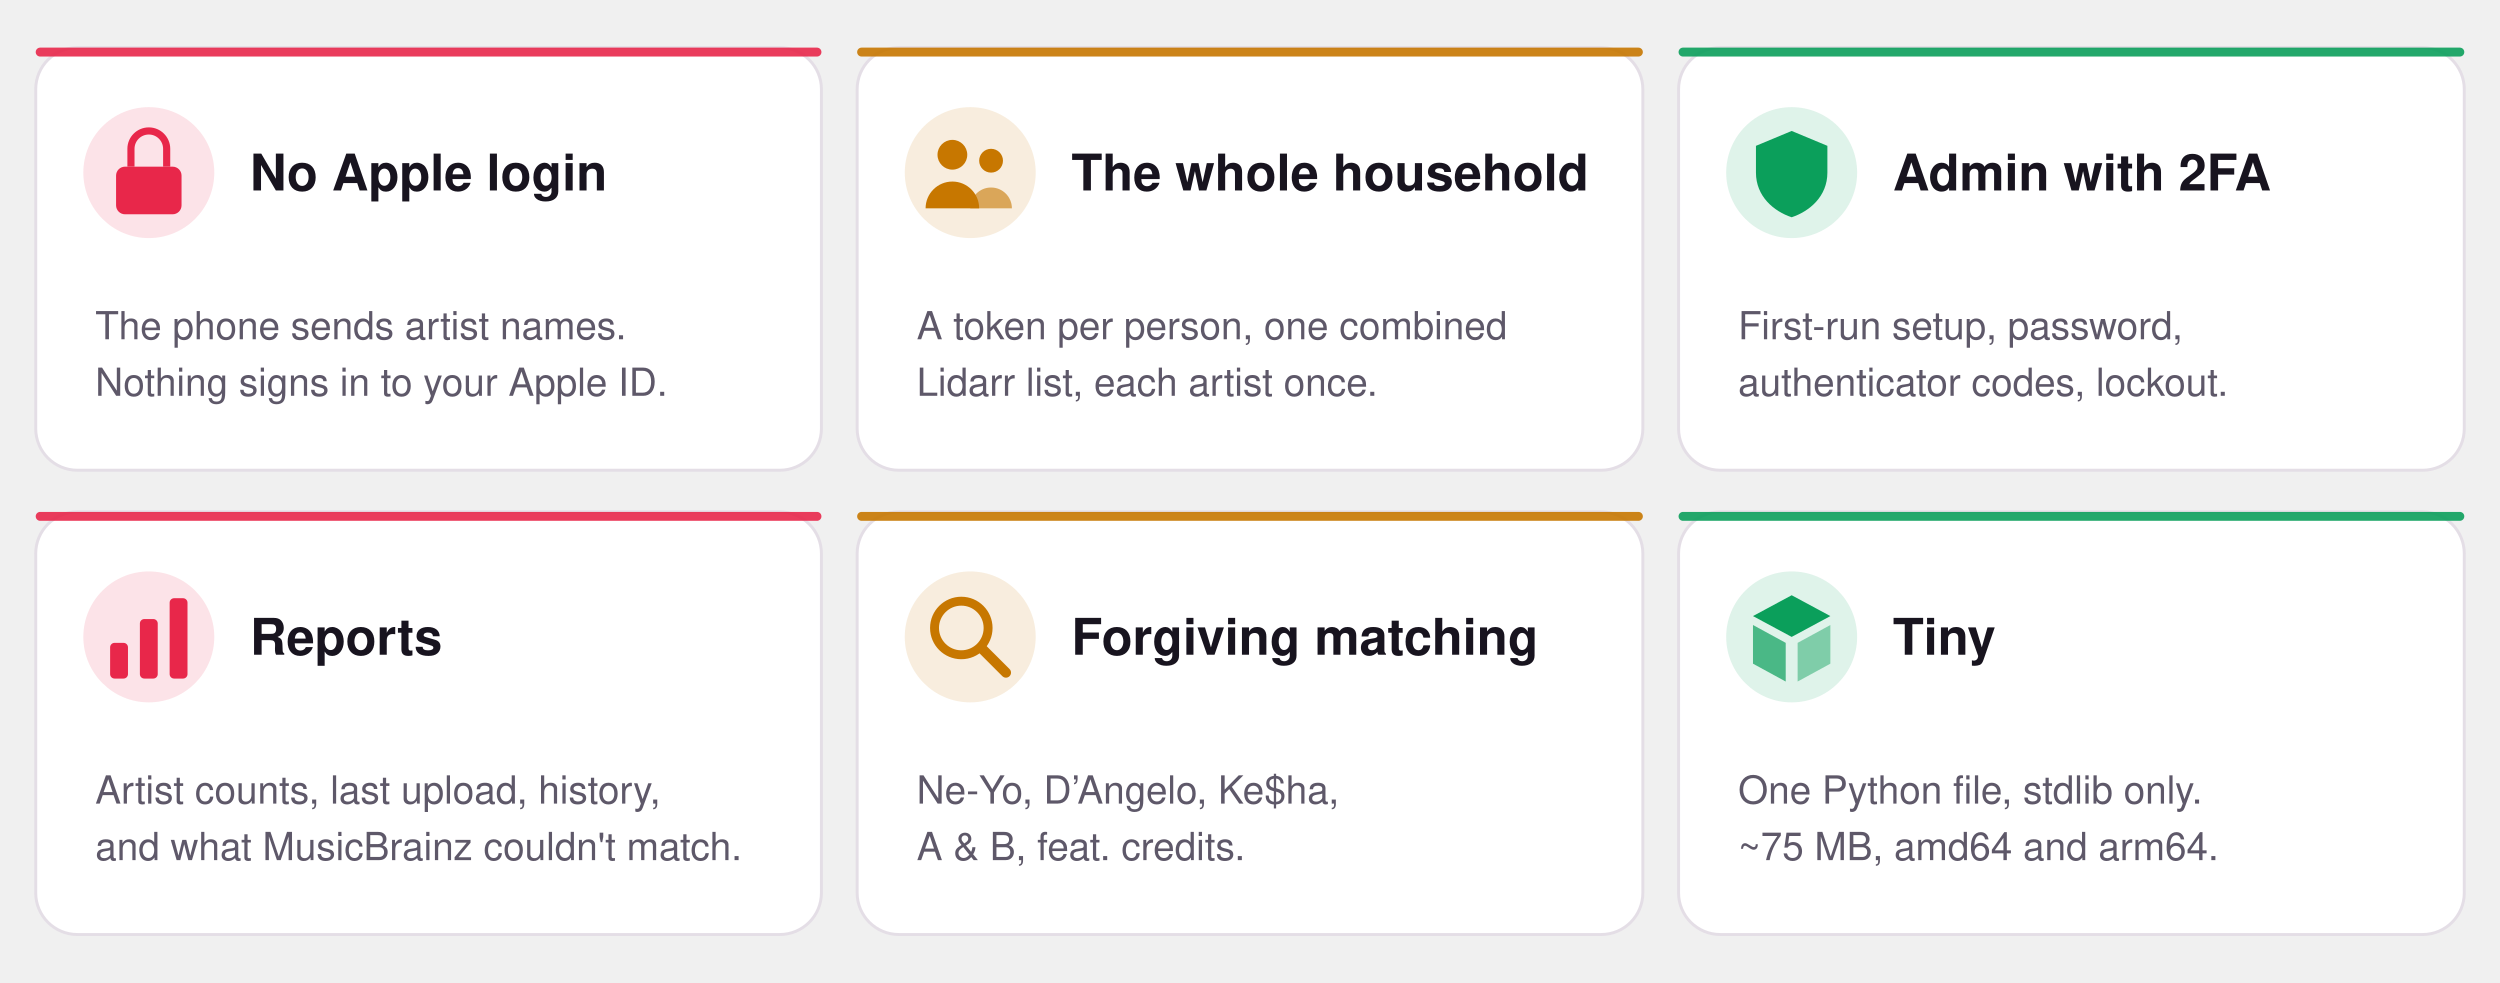
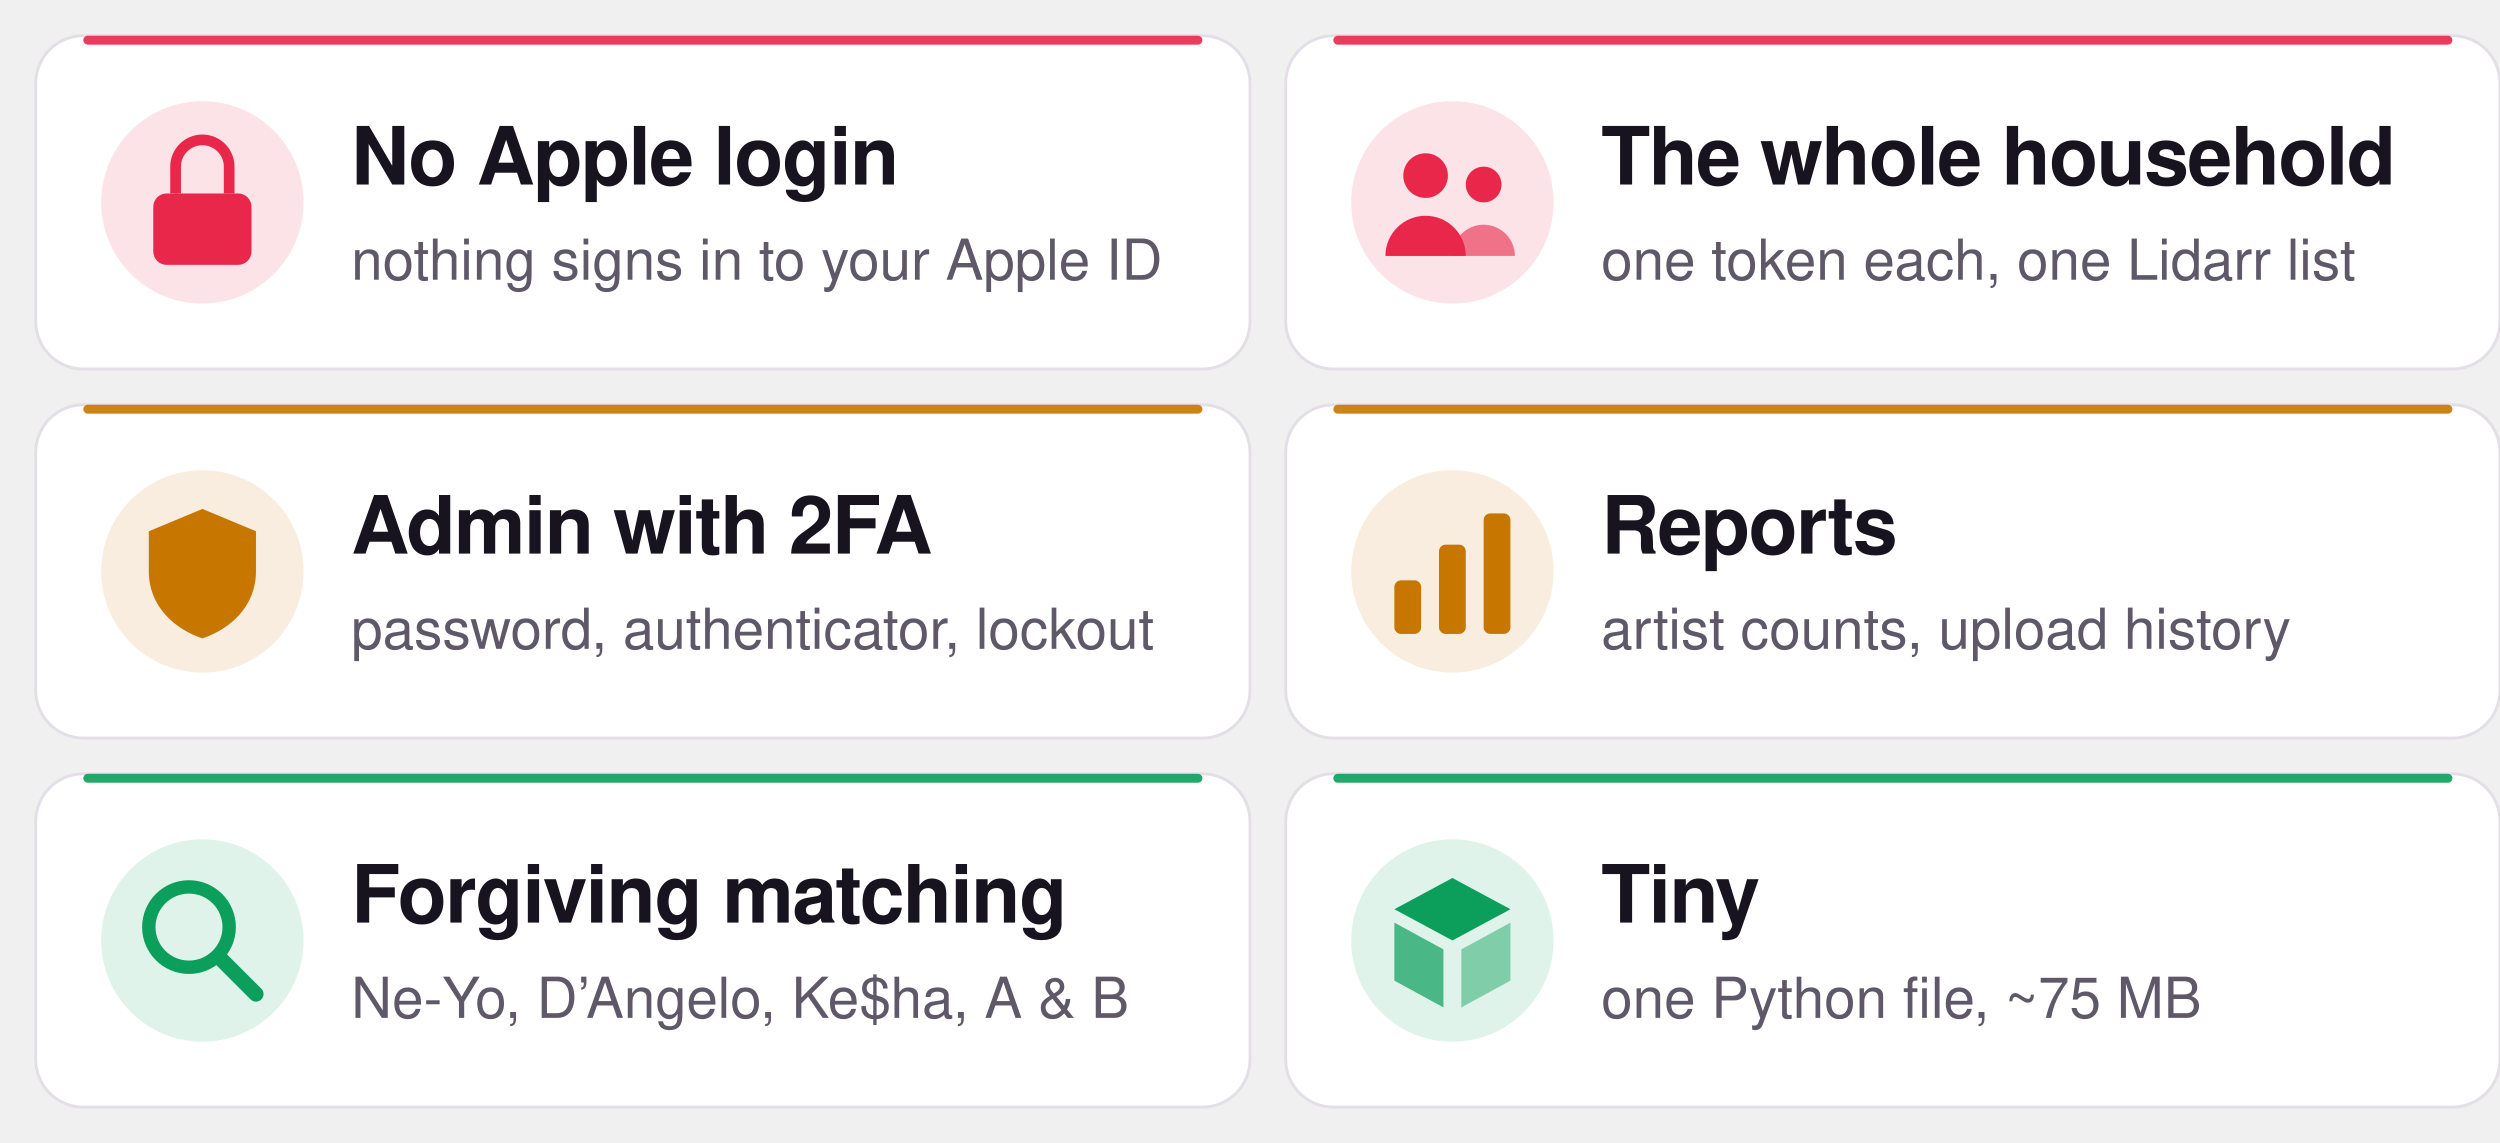
- <svg xmlns="http://www.w3.org/2000/svg" viewBox="0 0 840 330" width="840" height="330" role="img" aria-label="Features: no Apple login, whole household, admin with 2FA, reports, forgiving matching, tiny">
-   <rect width="840" height="330" fill="none" />
+ <svg xmlns="http://www.w3.org/2000/svg" viewBox="0 0 840 384" width="840" height="384" role="img" aria-label="Features: no Apple login; the whole household on one list; admin with two-factor sign-in; reports; forgiving name matching; tiny">
  <g>
-     <rect x="12" y="16" width="264" height="142" rx="14" fill="#ffffff" stroke="#e4dee6" />
-     <rect x="12" y="16" width="264" height="3" rx="1.5" fill="#e8274a" opacity="0.9">
+     <rect x="12" y="12" width="408" height="112" rx="16" fill="#ffffff" stroke="#e4dee6" />
+     <rect x="28" y="12" width="376" height="3" rx="1.5" fill="#e8274a" opacity="0.9">
      <animate attributeName="opacity" values="0.9;0.35;0.9" dur="4.0s" repeatCount="indefinite" />
    </rect>
-     <circle cx="50" cy="58" r="22" fill="#e8274a" opacity="0.13" />
-     <g transform="translate(50 58)" fill="#e8274a" stroke="#e8274a" stroke-width="0">
+     <circle cx="68" cy="68.0" r="34" fill="#e8274a" opacity="0.13" />
+     <g transform="translate(68 68.0) scale(1.5)" fill="#e8274a" stroke="#e8274a" stroke-width="0">
      <rect x="-11" y="-2" width="22" height="16" rx="3" />
      <path d="M -6 -2 V -8 A 6 6 0 0 1 6 -8 V -2" fill="none" stroke-width="2.4" />
    </g>
-     <text x="84" y="64" font-family="-apple-system, BlinkMacSystemFont, 'Segoe UI', Helvetica, Arial, sans-serif" font-size="17" font-weight="700" fill="#18141f">No Apple login</text>
-     <text x="32" y="114" font-family="-apple-system, BlinkMacSystemFont, 'Segoe UI', Helvetica, Arial, sans-serif" font-size="13" fill="#5e5869">The phone sends artist names.</text>
-     <text x="32" y="133" font-family="-apple-system, BlinkMacSystemFont, 'Segoe UI', Helvetica, Arial, sans-serif" font-size="13" fill="#5e5869">Nothing signs in to your Apple ID.</text>
+     <text x="118" y="62" font-family="-apple-system, BlinkMacSystemFont, 'Segoe UI', Helvetica, Arial, sans-serif" font-size="27" font-weight="750" letter-spacing="-0.5" fill="#18141f">No Apple login</text>
+     <text x="118" y="94" font-family="-apple-system, BlinkMacSystemFont, 'Segoe UI', Helvetica, Arial, sans-serif" font-size="19" fill="#5e5869">nothing signs in to your Apple ID</text>
  </g>
  <g>
-     <rect x="288" y="16" width="264" height="142" rx="14" fill="#ffffff" stroke="#e4dee6" />
-     <rect x="288" y="16" width="264" height="3" rx="1.5" fill="#c77700" opacity="0.9">
+     <rect x="432" y="12" width="408" height="112" rx="16" fill="#ffffff" stroke="#e4dee6" />
+     <rect x="448" y="12" width="376" height="3" rx="1.5" fill="#e8274a" opacity="0.9">
      <animate attributeName="opacity" values="0.9;0.35;0.9" dur="4.6s" repeatCount="indefinite" />
    </rect>
-     <circle cx="326" cy="58" r="22" fill="#c77700" opacity="0.13" />
-     <g transform="translate(326 58)" fill="#c77700" stroke="#c77700" stroke-width="0">
+     <circle cx="488" cy="68.0" r="34" fill="#e8274a" opacity="0.13" />
+     <g transform="translate(488 68.0) scale(1.5)" fill="#e8274a" stroke="#e8274a" stroke-width="0">
      <circle cx="-6" cy="-6" r="5" />
      <circle cx="7" cy="-4" r="4" />
      <path d="M -15 12 A 9 9 0 0 1 3 12 Z" />
      <path d="M 0 12 A 7 7 0 0 1 14 12 Z" opacity="0.6" />
    </g>
-     <text x="360" y="64" font-family="-apple-system, BlinkMacSystemFont, 'Segoe UI', Helvetica, Arial, sans-serif" font-size="17" font-weight="700" fill="#18141f">The whole household</text>
-     <text x="308" y="114" font-family="-apple-system, BlinkMacSystemFont, 'Segoe UI', Helvetica, Arial, sans-serif" font-size="13" fill="#5e5869">A token per person, one combined</text>
-     <text x="308" y="133" font-family="-apple-system, BlinkMacSystemFont, 'Segoe UI', Helvetica, Arial, sans-serif" font-size="13" fill="#5e5869">Lidarr list, each artist once.</text>
+     <text x="538" y="62" font-family="-apple-system, BlinkMacSystemFont, 'Segoe UI', Helvetica, Arial, sans-serif" font-size="27" font-weight="750" letter-spacing="-0.5" fill="#18141f">The whole household</text>
+     <text x="538" y="94" font-family="-apple-system, BlinkMacSystemFont, 'Segoe UI', Helvetica, Arial, sans-serif" font-size="19" fill="#5e5869">one token each, one Lidarr list</text>
  </g>
  <g>
-     <rect x="564" y="16" width="264" height="142" rx="14" fill="#ffffff" stroke="#e4dee6" />
-     <rect x="564" y="16" width="264" height="3" rx="1.5" fill="#0b9f5b" opacity="0.9">
+     <rect x="12" y="136" width="408" height="112" rx="16" fill="#ffffff" stroke="#e4dee6" />
+     <rect x="28" y="136" width="376" height="3" rx="1.5" fill="#c77700" opacity="0.9">
      <animate attributeName="opacity" values="0.9;0.35;0.9" dur="5.2s" repeatCount="indefinite" />
    </rect>
-     <circle cx="602" cy="58" r="22" fill="#0b9f5b" opacity="0.13" />
-     <g transform="translate(602 58)" fill="#0b9f5b" stroke="#0b9f5b" stroke-width="0">
+     <circle cx="68" cy="192.0" r="34" fill="#c77700" opacity="0.13" />
+     <g transform="translate(68 192.0) scale(1.5)" fill="#c77700" stroke="#c77700" stroke-width="0">
      <path d="M 0 -14 L 12 -9 V 0 C 12 8 6 13 0 15 C -6 13 -12 8 -12 0 V -9 Z" />
      <path d="M -5 0 L -1 4 L 6 -4" fill="none" stroke-width="2.6" />
    </g>
-     <text x="636" y="64" font-family="-apple-system, BlinkMacSystemFont, 'Segoe UI', Helvetica, Arial, sans-serif" font-size="17" font-weight="700" fill="#18141f">Admin with 2FA</text>
-     <text x="584" y="114" font-family="-apple-system, BlinkMacSystemFont, 'Segoe UI', Helvetica, Arial, sans-serif" font-size="13" fill="#5e5869">First-run setup, password,</text>
-     <text x="584" y="133" font-family="-apple-system, BlinkMacSystemFont, 'Segoe UI', Helvetica, Arial, sans-serif" font-size="13" fill="#5e5869">authenticator codes, lockout.</text>
+     <text x="118" y="186" font-family="-apple-system, BlinkMacSystemFont, 'Segoe UI', Helvetica, Arial, sans-serif" font-size="27" font-weight="750" letter-spacing="-0.5" fill="#18141f">Admin with 2FA</text>
+     <text x="118" y="218" font-family="-apple-system, BlinkMacSystemFont, 'Segoe UI', Helvetica, Arial, sans-serif" font-size="19" fill="#5e5869">password, authenticator, lockout</text>
  </g>
  <g>
-     <rect x="12" y="172" width="264" height="142" rx="14" fill="#ffffff" stroke="#e4dee6" />
-     <rect x="12" y="172" width="264" height="3" rx="1.5" fill="#e8274a" opacity="0.9">
+     <rect x="432" y="136" width="408" height="112" rx="16" fill="#ffffff" stroke="#e4dee6" />
+     <rect x="448" y="136" width="376" height="3" rx="1.5" fill="#c77700" opacity="0.9">
      <animate attributeName="opacity" values="0.9;0.35;0.9" dur="5.8s" repeatCount="indefinite" />
    </rect>
-     <circle cx="50" cy="214" r="22" fill="#e8274a" opacity="0.13" />
-     <g transform="translate(50 214)" fill="#e8274a" stroke="#e8274a" stroke-width="0">
+     <circle cx="488" cy="192.0" r="34" fill="#c77700" opacity="0.13" />
+     <g transform="translate(488 192.0) scale(1.5)" fill="#c77700" stroke="#c77700" stroke-width="0">
      <rect x="-13" y="2" width="6" height="12" rx="1.5" />
      <rect x="-3" y="-6" width="6" height="20" rx="1.5" />
      <rect x="7" y="-13" width="6" height="27" rx="1.5" />
    </g>
-     <text x="84" y="220" font-family="-apple-system, BlinkMacSystemFont, 'Segoe UI', Helvetica, Arial, sans-serif" font-size="17" font-weight="700" fill="#18141f">Reports</text>
-     <text x="32" y="270" font-family="-apple-system, BlinkMacSystemFont, 'Segoe UI', Helvetica, Arial, sans-serif" font-size="13" fill="#5e5869">Artist counts, last upload, history,</text>
-     <text x="32" y="289" font-family="-apple-system, BlinkMacSystemFont, 'Segoe UI', Helvetica, Arial, sans-serif" font-size="13" fill="#5e5869">and what MusicBrainz couldn't match.</text>
+     <text x="538" y="186" font-family="-apple-system, BlinkMacSystemFont, 'Segoe UI', Helvetica, Arial, sans-serif" font-size="27" font-weight="750" letter-spacing="-0.5" fill="#18141f">Reports</text>
+     <text x="538" y="218" font-family="-apple-system, BlinkMacSystemFont, 'Segoe UI', Helvetica, Arial, sans-serif" font-size="19" fill="#5e5869">artist counts, upload history</text>
  </g>
  <g>
-     <rect x="288" y="172" width="264" height="142" rx="14" fill="#ffffff" stroke="#e4dee6" />
-     <rect x="288" y="172" width="264" height="3" rx="1.5" fill="#c77700" opacity="0.9">
+     <rect x="12" y="260" width="408" height="112" rx="16" fill="#ffffff" stroke="#e4dee6" />
+     <rect x="28" y="260" width="376" height="3" rx="1.5" fill="#0b9f5b" opacity="0.9">
      <animate attributeName="opacity" values="0.9;0.35;0.9" dur="6.4s" repeatCount="indefinite" />
    </rect>
-     <circle cx="326" cy="214" r="22" fill="#c77700" opacity="0.13" />
-     <g transform="translate(326 214)" fill="#c77700" stroke="#c77700" stroke-width="0">
+     <circle cx="68" cy="316.0" r="34" fill="#0b9f5b" opacity="0.13" />
+     <g transform="translate(68 316.0) scale(1.5)" fill="#0b9f5b" stroke="#0b9f5b" stroke-width="0">
      <circle cx="-3" cy="-3" r="9" fill="none" stroke-width="3" />
      <path d="M 4 4 L 12 12" stroke-width="3.4" stroke-linecap="round" />
    </g>
-     <text x="360" y="220" font-family="-apple-system, BlinkMacSystemFont, 'Segoe UI', Helvetica, Arial, sans-serif" font-size="17" font-weight="700" fill="#18141f">Forgiving matching</text>
-     <text x="308" y="270" font-family="-apple-system, BlinkMacSystemFont, 'Segoe UI', Helvetica, Arial, sans-serif" font-size="13" fill="#5e5869">Ne‐Yo, D’Angelo, Ke$ha,</text>
-     <text x="308" y="289" font-family="-apple-system, BlinkMacSystemFont, 'Segoe UI', Helvetica, Arial, sans-serif" font-size="13" fill="#5e5869">A &amp; B, feat. credits.</text>
+     <text x="118" y="310" font-family="-apple-system, BlinkMacSystemFont, 'Segoe UI', Helvetica, Arial, sans-serif" font-size="27" font-weight="750" letter-spacing="-0.5" fill="#18141f">Forgiving matching</text>
+     <text x="118" y="342" font-family="-apple-system, BlinkMacSystemFont, 'Segoe UI', Helvetica, Arial, sans-serif" font-size="19" fill="#5e5869">Ne‐Yo, D’Angelo, Ke$ha, A &amp; B</text>
  </g>
  <g>
-     <rect x="564" y="172" width="264" height="142" rx="14" fill="#ffffff" stroke="#e4dee6" />
-     <rect x="564" y="172" width="264" height="3" rx="1.5" fill="#0b9f5b" opacity="0.9">
+     <rect x="432" y="260" width="408" height="112" rx="16" fill="#ffffff" stroke="#e4dee6" />
+     <rect x="448" y="260" width="376" height="3" rx="1.5" fill="#0b9f5b" opacity="0.9">
      <animate attributeName="opacity" values="0.9;0.35;0.9" dur="7.0s" repeatCount="indefinite" />
    </rect>
-     <circle cx="602" cy="214" r="22" fill="#0b9f5b" opacity="0.13" />
-     <g transform="translate(602 214)" fill="#0b9f5b" stroke="#0b9f5b" stroke-width="0">
+     <circle cx="488" cy="316.0" r="34" fill="#0b9f5b" opacity="0.13" />
+     <g transform="translate(488 316.0) scale(1.5)" fill="#0b9f5b" stroke="#0b9f5b" stroke-width="0">
      <path d="M 0 -14 L 13 -7 L 0 0 L -13 -7 Z" />
      <path d="M -13 -4 L -2 2 V 15 L -13 9 Z" opacity="0.7" />
      <path d="M 13 -4 L 2 2 V 15 L 13 9 Z" opacity="0.45" />
    </g>
-     <text x="636" y="220" font-family="-apple-system, BlinkMacSystemFont, 'Segoe UI', Helvetica, Arial, sans-serif" font-size="17" font-weight="700" fill="#18141f">Tiny</text>
-     <text x="584" y="270" font-family="-apple-system, BlinkMacSystemFont, 'Segoe UI', Helvetica, Arial, sans-serif" font-size="13" fill="#5e5869">One Python file, stdlib only.</text>
-     <text x="584" y="289" font-family="-apple-system, BlinkMacSystemFont, 'Segoe UI', Helvetica, Arial, sans-serif" font-size="13" fill="#5e5869">~75 MB, amd64 and arm64.</text>
+     <text x="538" y="310" font-family="-apple-system, BlinkMacSystemFont, 'Segoe UI', Helvetica, Arial, sans-serif" font-size="27" font-weight="750" letter-spacing="-0.5" fill="#18141f">Tiny</text>
+     <text x="538" y="342" font-family="-apple-system, BlinkMacSystemFont, 'Segoe UI', Helvetica, Arial, sans-serif" font-size="19" fill="#5e5869">one Python file, ~75 MB</text>
  </g>
</svg>
